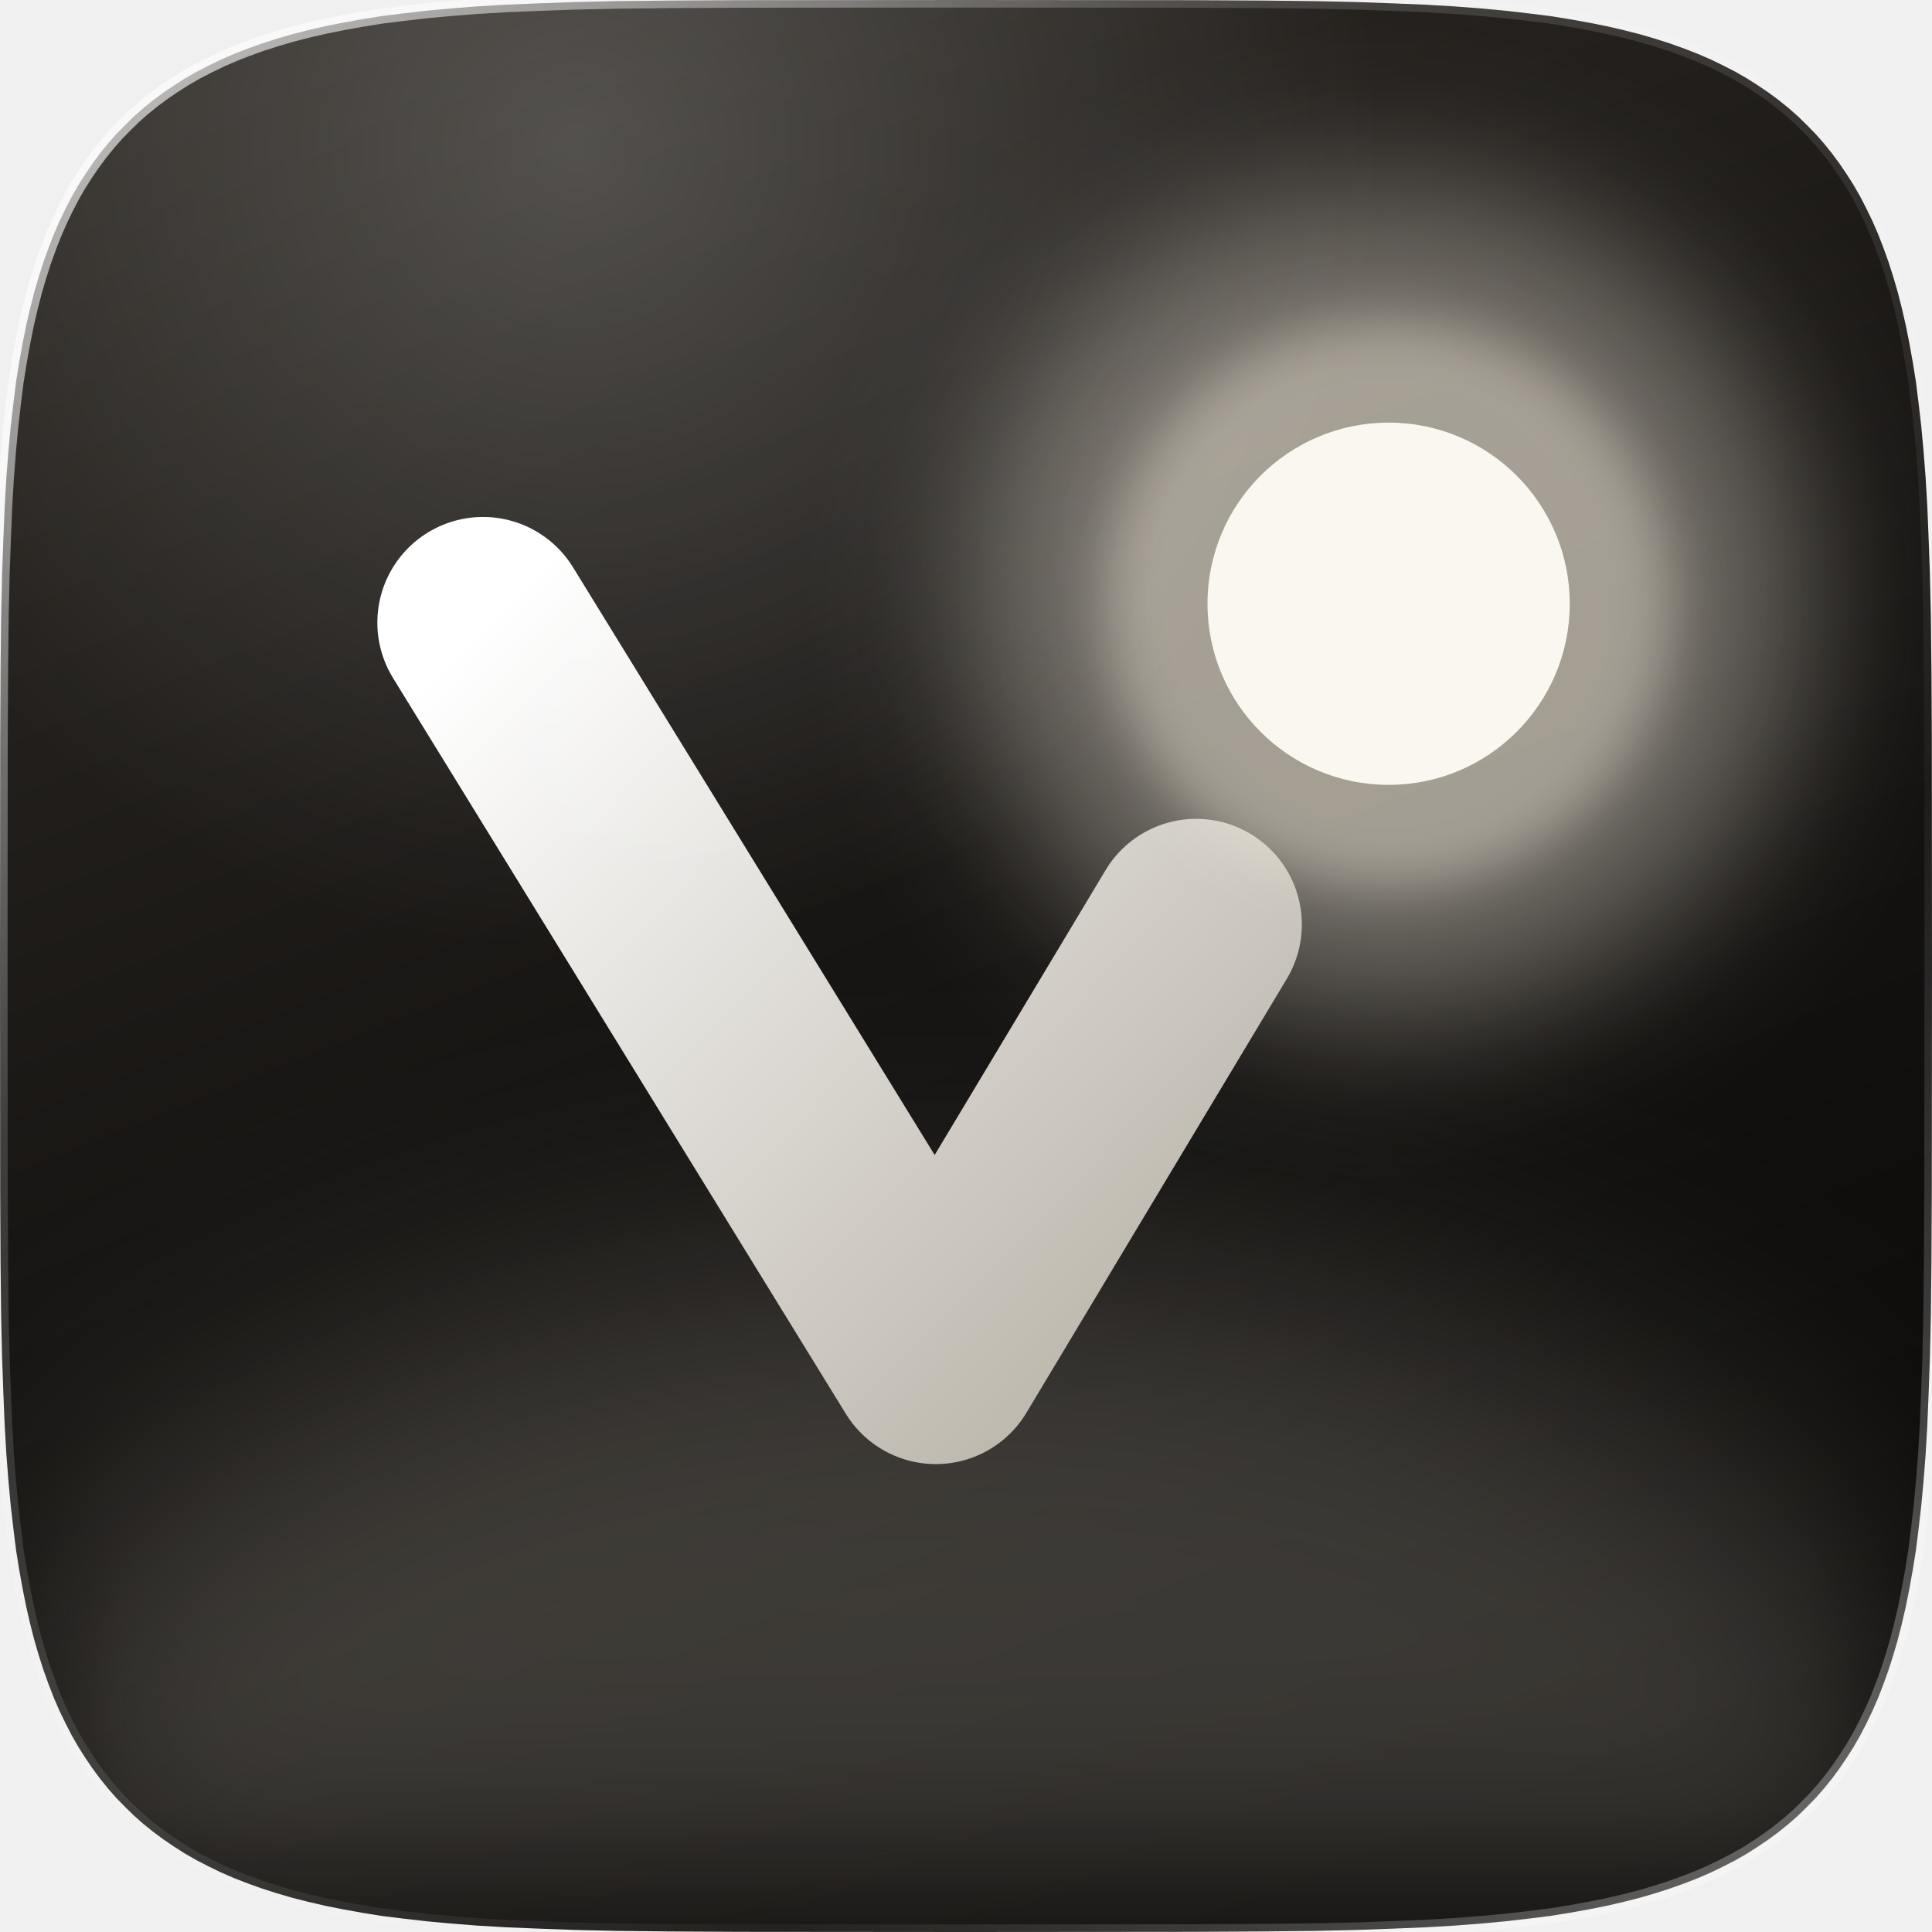
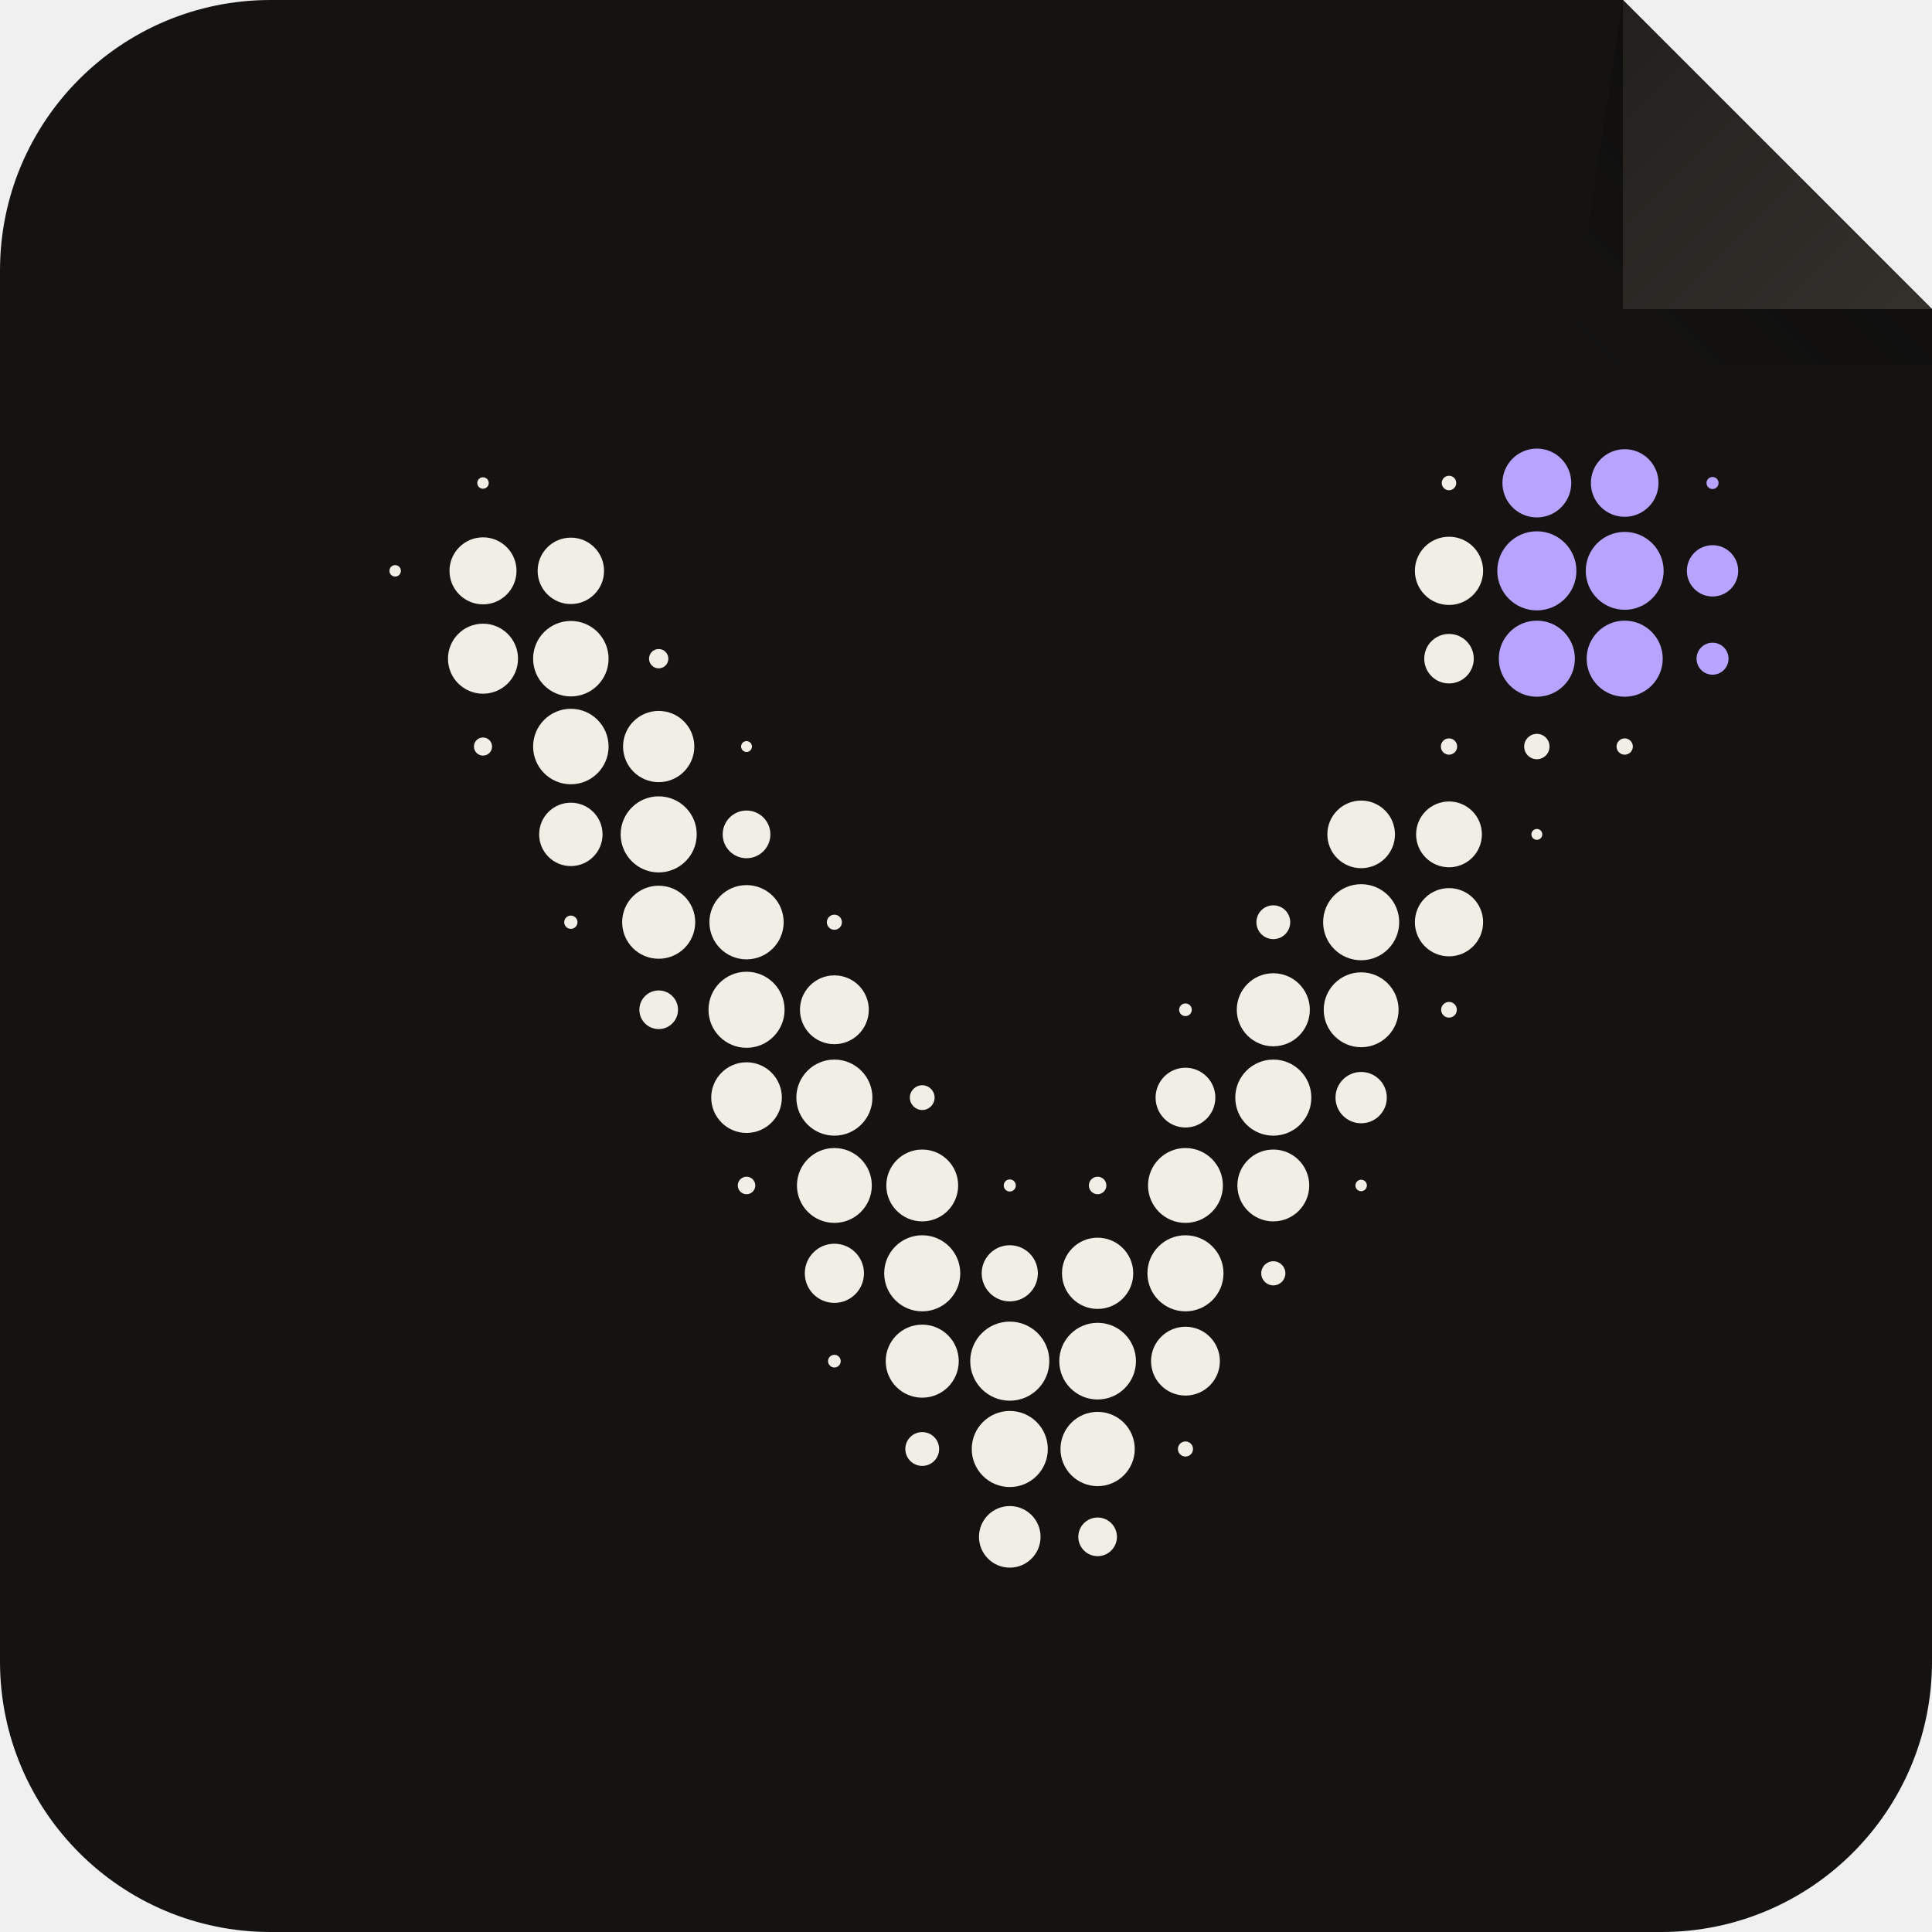
- <svg xmlns="http://www.w3.org/2000/svg" width="1024" height="1024" viewBox="0 0 1024 1024">
+ <svg xmlns="http://www.w3.org/2000/svg" width="64" height="64" viewBox="0 0 64 64">
  <defs>
-     <clipPath id="sq">
-       <path d="M1024.0 512.0 L1023.9 631.2 L1023.7 669.3 L1023.4 697.0 L1022.9 719.5 L1022.2 738.8 L1021.5 755.8 L1020.6 771.1 L1019.5 785.2 L1018.3 798.1 L1016.9 810.2 L1015.5 821.5 L1013.8 832.1 L1012.0 842.1 L1010.1 851.6 L1008.0 860.7 L1005.8 869.3 L1003.4 877.5 L1000.9 885.3 L998.2 892.8 L995.4 900.0 L992.4 906.9 L989.2 913.5 L985.9 919.9 L982.4 926.0 L978.7 931.8 L974.9 937.4 L970.9 942.8 L966.7 948.0 L962.3 953.0 L957.7 957.7 L953.0 962.3 L948.0 966.7 L942.8 970.9 L937.4 974.9 L931.8 978.7 L926.0 982.4 L919.9 985.9 L913.5 989.2 L906.9 992.4 L900.0 995.4 L892.8 998.2 L885.3 1000.9 L877.5 1003.4 L869.3 1005.8 L860.7 1008.0 L851.6 1010.1 L842.1 1012.0 L832.1 1013.8 L821.5 1015.5 L810.2 1016.9 L798.1 1018.3 L785.2 1019.5 L771.1 1020.6 L755.8 1021.5 L738.8 1022.2 L719.5 1022.9 L697.0 1023.4 L669.3 1023.7 L631.2 1023.9 L512.0 1024.0 L392.8 1023.9 L354.7 1023.7 L327.0 1023.4 L304.5 1022.9 L285.2 1022.2 L268.2 1021.5 L252.9 1020.6 L238.8 1019.5 L225.9 1018.3 L213.8 1016.9 L202.5 1015.5 L191.9 1013.8 L181.9 1012.0 L172.4 1010.1 L163.3 1008.0 L154.7 1005.8 L146.5 1003.4 L138.7 1000.9 L131.2 998.2 L124.0 995.4 L117.1 992.4 L110.5 989.2 L104.1 985.9 L98.0 982.4 L92.2 978.7 L86.6 974.9 L81.2 970.9 L76.0 966.7 L71.0 962.3 L66.3 957.7 L61.7 953.0 L57.3 948.0 L53.1 942.8 L49.1 937.4 L45.3 931.8 L41.6 926.0 L38.1 919.9 L34.8 913.5 L31.6 906.9 L28.6 900.0 L25.8 892.8 L23.1 885.3 L20.6 877.5 L18.2 869.3 L16.0 860.7 L13.9 851.6 L12.0 842.1 L10.2 832.1 L8.5 821.5 L7.1 810.2 L5.7 798.1 L4.5 785.2 L3.4 771.1 L2.5 755.8 L1.8 738.8 L1.1 719.5 L0.6 697.0 L0.3 669.3 L0.1 631.2 L0.0 512.0 L0.1 392.8 L0.3 354.7 L0.6 327.0 L1.1 304.5 L1.8 285.2 L2.5 268.2 L3.4 252.9 L4.5 238.8 L5.7 225.9 L7.1 213.8 L8.5 202.5 L10.2 191.9 L12.0 181.9 L13.9 172.4 L16.0 163.3 L18.2 154.7 L20.6 146.5 L23.1 138.7 L25.8 131.2 L28.6 124.0 L31.6 117.1 L34.8 110.5 L38.1 104.1 L41.6 98.0 L45.3 92.2 L49.1 86.6 L53.1 81.2 L57.3 76.0 L61.7 71.0 L66.3 66.3 L71.0 61.7 L76.0 57.3 L81.2 53.1 L86.6 49.1 L92.2 45.3 L98.0 41.6 L104.1 38.1 L110.5 34.8 L117.1 31.6 L124.0 28.6 L131.2 25.8 L138.7 23.1 L146.5 20.6 L154.7 18.2 L163.3 16.0 L172.4 13.9 L181.9 12.0 L191.9 10.2 L202.5 8.5 L213.8 7.1 L225.9 5.7 L238.8 4.5 L252.9 3.4 L268.2 2.5 L285.2 1.8 L304.5 1.1 L327.0 0.6 L354.7 0.3 L392.8 0.1 L512.0 0.0 L631.2 0.1 L669.3 0.3 L697.0 0.6 L719.5 1.1 L738.8 1.8 L755.8 2.5 L771.1 3.4 L785.2 4.5 L798.1 5.7 L810.2 7.1 L821.5 8.5 L832.1 10.2 L842.1 12.0 L851.6 13.9 L860.7 16.0 L869.3 18.2 L877.5 20.6 L885.3 23.1 L892.8 25.8 L900.0 28.6 L906.9 31.6 L913.5 34.8 L919.9 38.1 L926.0 41.6 L931.8 45.3 L937.4 49.1 L942.8 53.1 L948.0 57.3 L953.0 61.7 L957.7 66.3 L962.3 71.0 L966.7 76.0 L970.9 81.2 L974.9 86.6 L978.7 92.2 L982.4 98.0 L985.9 104.1 L989.2 110.5 L992.4 117.1 L995.4 124.0 L998.2 131.2 L1000.9 138.7 L1003.4 146.5 L1005.8 154.7 L1008.0 163.3 L1010.1 172.4 L1012.0 181.9 L1013.8 191.9 L1015.5 202.5 L1016.9 213.8 L1018.3 225.9 L1019.5 238.8 L1020.6 252.9 L1021.5 268.2 L1022.2 285.2 L1022.9 304.5 L1023.4 327.0 L1023.7 354.7 L1023.9 392.8 Z" />
+     <clipPath id="card">
+       <path d="M8.96 0H53.76L64 10.24V55.04C64 59.99 59.99 64 55.04 64H8.96C4.01 64 0 59.99 0 55.04V8.96C0 4.01 4.01 0 8.96 0Z" />
    </clipPath>
-     <linearGradient id="tile" x1=".25" y1="0" x2=".65" y2="1">
-       <stop offset="0" stop-color="#2C2824" />
-       <stop offset=".5" stop-color="#171513" />
-       <stop offset="1" stop-color="#0A0908" />
+     <linearGradient id="flap" x1="1" y1="1" x2="0" y2="0">
+       <stop offset="0" stop-color="#34302C" />
+       <stop offset="1" stop-color="#22201D" />
    </linearGradient>
-     <radialGradient id="sheen" cx=".3" cy=".08" r=".75">
-       <stop offset="0" stop-color="#fff" stop-opacity=".2" />
-       <stop offset=".55" stop-color="#fff" stop-opacity="0" />
-     </radialGradient>
-     <linearGradient id="rim" x1="0" y1="0" x2="1" y2="1">
-       <stop offset="0" stop-color="#fff" stop-opacity=".95" />
-       <stop offset=".3" stop-color="#fff" stop-opacity=".2" />
-       <stop offset=".7" stop-color="#fff" stop-opacity=".05" />
-       <stop offset="1" stop-color="#fff" stop-opacity=".45" />
+     <linearGradient id="shade" x1="0" y1="1" x2="1" y2="0">
+       <stop offset="0" stop-color="#000" stop-opacity="0" />
+       <stop offset="1" stop-color="#000" stop-opacity=".55" />
    </linearGradient>
-     <linearGradient id="gfill" x1="0" y1="0" x2=".7" y2="1">
-       <stop offset="0" stop-color="#fff" stop-opacity=".28" />
-       <stop offset=".5" stop-color="#fff" stop-opacity=".07" />
-       <stop offset="1" stop-color="#fff" stop-opacity=".15" />
-     </linearGradient>
-     <linearGradient id="gdark" x1="0" y1="0" x2=".7" y2="1">
-       <stop offset="0" stop-color="#fff" stop-opacity=".16" />
-       <stop offset=".45" stop-color="#0a0908" stop-opacity=".55" />
-       <stop offset="1" stop-color="#0a0908" stop-opacity=".78" />
-     </linearGradient>
-     <linearGradient id="gside" x1="0" y1="0" x2="1" y2="0">
-       <stop offset="0" stop-color="#0a0908" stop-opacity=".75" />
-       <stop offset="1" stop-color="#fff" stop-opacity=".06" />
-     </linearGradient>
-     <linearGradient id="flare" x1="0" y1="0" x2="1" y2="0">
-       <stop offset="0" stop-color="#fff" stop-opacity="0" />
-       <stop offset=".5" stop-color="#fff" stop-opacity=".95" />
-       <stop offset="1" stop-color="#fff" stop-opacity="0" />
-     </linearGradient>
-     <radialGradient id="sph" cx=".34" cy=".28" r=".85">
-       <stop offset="0" stop-color="#fff" stop-opacity=".62" />
-       <stop offset=".4" stop-color="#fff" stop-opacity=".14" />
-       <stop offset="1" stop-color="#fff" stop-opacity=".06" />
-     </radialGradient>
-     <filter id="grain" x="0" y="0" width="100%" height="100%">
-       <feTurbulence type="fractalNoise" baseFrequency=".9" numOctaves="2" seed="7" />
-       <feColorMatrix values="0 0 0 0 1  0 0 0 0 1  0 0 0 0 1  1.1 0 0 0 -.42" />
-     </filter>
-     <radialGradient id="g_lumen">
-       <stop offset="0" stop-color="#FFDFA8" stop-opacity=".95" />
-       <stop offset=".35" stop-color="#FFDFA8" stop-opacity=".38" />
-       <stop offset="1" stop-color="#FFDFA8" stop-opacity="0" />
-     </radialGradient>
-     <radialGradient id="o_lumen" cx=".38" cy=".32" r=".8">
-       <stop offset="0" stop-color="#fff" />
-       <stop offset=".35" stop-color="#FFDFA8" />
-       <stop offset="1" stop-color="#FFDFA8" stop-opacity=".55" />
-     </radialGradient>
-     <radialGradient id="g_drive">
-       <stop offset="0" stop-color="#BFDCF0" stop-opacity=".95" />
-       <stop offset=".35" stop-color="#BFDCF0" stop-opacity=".38" />
-       <stop offset="1" stop-color="#BFDCF0" stop-opacity="0" />
-     </radialGradient>
-     <radialGradient id="o_drive" cx=".38" cy=".32" r=".8">
-       <stop offset="0" stop-color="#fff" />
-       <stop offset=".35" stop-color="#BFDCF0" />
-       <stop offset="1" stop-color="#BFDCF0" stop-opacity=".55" />
-     </radialGradient>
-     <radialGradient id="g_vault">
-       <stop offset="0" stop-color="#F3A25E" stop-opacity=".95" />
-       <stop offset=".35" stop-color="#F3A25E" stop-opacity=".38" />
-       <stop offset="1" stop-color="#F3A25E" stop-opacity="0" />
-     </radialGradient>
-     <radialGradient id="o_vault" cx=".38" cy=".32" r=".8">
-       <stop offset="0" stop-color="#fff" />
-       <stop offset=".35" stop-color="#F3A25E" />
-       <stop offset="1" stop-color="#F3A25E" stop-opacity=".55" />
-     </radialGradient>
-     <radialGradient id="g_memory">
-       <stop offset="0" stop-color="#F4C4B4" stop-opacity=".95" />
-       <stop offset=".35" stop-color="#F4C4B4" stop-opacity=".38" />
-       <stop offset="1" stop-color="#F4C4B4" stop-opacity="0" />
-     </radialGradient>
-     <radialGradient id="o_memory" cx=".38" cy=".32" r=".8">
-       <stop offset="0" stop-color="#fff" />
-       <stop offset=".35" stop-color="#F4C4B4" />
-       <stop offset="1" stop-color="#F4C4B4" stop-opacity=".55" />
-     </radialGradient>
-     <radialGradient id="g_chrome">
-       <stop offset="0" stop-color="#EDE8DC" stop-opacity=".95" />
-       <stop offset=".35" stop-color="#EDE8DC" stop-opacity=".38" />
-       <stop offset="1" stop-color="#EDE8DC" stop-opacity="0" />
-     </radialGradient>
-     <radialGradient id="o_chrome" cx=".38" cy=".32" r=".8">
-       <stop offset="0" stop-color="#fff" />
-       <stop offset=".35" stop-color="#EDE8DC" />
-       <stop offset="1" stop-color="#EDE8DC" stop-opacity=".55" />
-     </radialGradient>
-     <radialGradient id="g_vyre">
-       <stop offset="0" stop-color="#F3EBDD" stop-opacity=".95" />
-       <stop offset=".35" stop-color="#F3EBDD" stop-opacity=".38" />
-       <stop offset="1" stop-color="#F3EBDD" stop-opacity="0" />
-     </radialGradient>
-     <radialGradient id="o_vyre" cx=".38" cy=".32" r=".8">
-       <stop offset="0" stop-color="#fff" />
-       <stop offset=".35" stop-color="#F3EBDD" />
-       <stop offset="1" stop-color="#F3EBDD" stop-opacity=".55" />
-     </radialGradient>
-     <filter id="b2" filterUnits="userSpaceOnUse" x="-300" y="-300" width="1624" height="1624">
-       <feGaussianBlur stdDeviation="2" />
-     </filter>
-     <filter id="b4" filterUnits="userSpaceOnUse" x="-300" y="-300" width="1624" height="1624">
-       <feGaussianBlur stdDeviation="4" />
-     </filter>
-     <filter id="b8" filterUnits="userSpaceOnUse" x="-300" y="-300" width="1624" height="1624">
-       <feGaussianBlur stdDeviation="8" />
-     </filter>
-     <filter id="b14" filterUnits="userSpaceOnUse" x="-300" y="-300" width="1624" height="1624">
-       <feGaussianBlur stdDeviation="14" />
-     </filter>
-     <filter id="b24" filterUnits="userSpaceOnUse" x="-300" y="-300" width="1624" height="1624">
-       <feGaussianBlur stdDeviation="24" />
-     </filter>
-     <filter id="b40" filterUnits="userSpaceOnUse" x="-300" y="-300" width="1624" height="1624">
-       <feGaussianBlur stdDeviation="40" />
-     </filter>
-     <filter id="b70" filterUnits="userSpaceOnUse" x="-300" y="-300" width="1624" height="1624">
-       <feGaussianBlur stdDeviation="70" />
-     </filter>
-     <filter id="ms" filterUnits="userSpaceOnUse" x="-100" y="-100" width="1224" height="1224">
-       <feDropShadow dx="0" dy="16" stdDeviation="16" flood-color="#000" flood-opacity=".5" />
-     </filter>
  </defs>
-   <g clip-path="url(#sq)">
-     <rect width="1024" height="1024" fill="url(#tile)" />
-     <ellipse cx="512" cy="1010" rx="560" ry="340" fill="#F3EBDD" opacity=".2" filter="url(#b70)" />
-     <defs>
-       <linearGradient id="vg" x1="0" y1="0" x2="1" y2="1">
-         <stop offset="0" stop-color="#FFFFFF" />
-         <stop offset="1" stop-color="#B9B3A8" />
-       </linearGradient>
-     </defs>
-     <circle cx="736" cy="320" r="220" fill="#F3EBDD" opacity=".4" filter="url(#b40)" />
-     <path d="M256 330 L496 720 L634 490" fill="none" stroke="url(#vg)" stroke-width="112" stroke-linecap="round" stroke-linejoin="round" />
-     <circle cx="736" cy="320" r="96" fill="#fff" />
-     <circle cx="736" cy="320" r="150" fill="#F3EBDD" opacity=".4" filter="url(#b14)" />
-     <rect width="1024" height="1024" fill="url(#sheen)" />
+   <g clip-path="url(#card)">
+     <rect width="64" height="64" fill="#141312" />
+     <circle cx="16" cy="16" r="0.19" fill="#F1EEE6" />
+     <circle cx="48" cy="16" r="0.24" fill="#F1EEE6" />
+     <circle cx="50.91" cy="16" r="1.14" fill="#B8A4FF" />
+     <circle cx="53.82" cy="16" r="1.12" fill="#B8A4FF" />
+     <circle cx="56.73" cy="16" r="0.2" fill="#B8A4FF" />
+     <circle cx="13.09" cy="18.91" r="0.19" fill="#F1EEE6" />
+     <circle cx="16" cy="18.91" r="1.11" fill="#F1EEE6" />
+     <circle cx="18.91" cy="18.91" r="1.1" fill="#F1EEE6" />
+     <circle cx="48" cy="18.91" r="1.13" fill="#F1EEE6" />
+     <circle cx="50.91" cy="18.91" r="1.31" fill="#B8A4FF" />
+     <circle cx="53.82" cy="18.91" r="1.29" fill="#B8A4FF" />
+     <circle cx="56.73" cy="18.91" r="0.85" fill="#B8A4FF" />
+     <circle cx="16" cy="21.82" r="1.16" fill="#F1EEE6" />
+     <circle cx="18.91" cy="21.82" r="1.25" fill="#F1EEE6" />
+     <circle cx="21.82" cy="21.82" r="0.32" fill="#F1EEE6" />
+     <circle cx="48" cy="21.82" r="0.82" fill="#F1EEE6" />
+     <circle cx="50.91" cy="21.82" r="1.26" fill="#B8A4FF" />
+     <circle cx="53.82" cy="21.82" r="1.26" fill="#B8A4FF" />
+     <circle cx="56.73" cy="21.82" r="0.53" fill="#B8A4FF" />
+     <circle cx="16" cy="24.73" r="0.3" fill="#F1EEE6" />
+     <circle cx="18.91" cy="24.73" r="1.25" fill="#F1EEE6" />
+     <circle cx="21.82" cy="24.73" r="1.18" fill="#F1EEE6" />
+     <circle cx="24.73" cy="24.73" r="0.18" fill="#F1EEE6" />
+     <circle cx="48" cy="24.73" r="0.27" fill="#F1EEE6" />
+     <circle cx="50.91" cy="24.73" r="0.42" fill="#F1EEE6" />
+     <circle cx="53.82" cy="24.73" r="0.27" fill="#F1EEE6" />
+     <circle cx="18.91" cy="27.64" r="1.05" fill="#F1EEE6" />
+     <circle cx="21.82" cy="27.64" r="1.26" fill="#F1EEE6" />
+     <circle cx="24.73" cy="27.64" r="0.79" fill="#F1EEE6" />
+     <circle cx="45.09" cy="27.64" r="1.12" fill="#F1EEE6" />
+     <circle cx="48" cy="27.64" r="1.09" fill="#F1EEE6" />
+     <circle cx="50.91" cy="27.64" r="0.18" fill="#F1EEE6" />
+     <circle cx="18.91" cy="30.55" r="0.22" fill="#F1EEE6" />
+     <circle cx="21.82" cy="30.55" r="1.21" fill="#F1EEE6" />
+     <circle cx="24.73" cy="30.55" r="1.23" fill="#F1EEE6" />
+     <circle cx="27.64" cy="30.55" r="0.25" fill="#F1EEE6" />
+     <circle cx="42.18" cy="30.55" r="0.56" fill="#F1EEE6" />
+     <circle cx="45.09" cy="30.55" r="1.26" fill="#F1EEE6" />
+     <circle cx="48" cy="30.55" r="1.13" fill="#F1EEE6" />
+     <circle cx="21.82" cy="33.45" r="0.64" fill="#F1EEE6" />
+     <circle cx="24.73" cy="33.45" r="1.26" fill="#F1EEE6" />
+     <circle cx="27.64" cy="33.45" r="1.14" fill="#F1EEE6" />
+     <circle cx="39.27" cy="33.45" r="0.21" fill="#F1EEE6" />
+     <circle cx="42.18" cy="33.45" r="1.21" fill="#F1EEE6" />
+     <circle cx="45.09" cy="33.45" r="1.24" fill="#F1EEE6" />
+     <circle cx="48" cy="33.45" r="0.26" fill="#F1EEE6" />
+     <circle cx="24.73" cy="36.36" r="1.17" fill="#F1EEE6" />
+     <circle cx="27.64" cy="36.36" r="1.26" fill="#F1EEE6" />
+     <circle cx="30.55" cy="36.36" r="0.41" fill="#F1EEE6" />
+     <circle cx="39.27" cy="36.36" r="0.99" fill="#F1EEE6" />
+     <circle cx="42.18" cy="36.36" r="1.26" fill="#F1EEE6" />
+     <circle cx="45.09" cy="36.36" r="0.85" fill="#F1EEE6" />
+     <circle cx="24.73" cy="39.27" r="0.29" fill="#F1EEE6" />
+     <circle cx="27.64" cy="39.27" r="1.24" fill="#F1EEE6" />
+     <circle cx="30.55" cy="39.27" r="1.19" fill="#F1EEE6" />
+     <circle cx="33.45" cy="39.27" r="0.2" fill="#F1EEE6" />
+     <circle cx="36.36" cy="39.27" r="0.29" fill="#F1EEE6" />
+     <circle cx="39.27" cy="39.27" r="1.24" fill="#F1EEE6" />
+     <circle cx="42.18" cy="39.27" r="1.19" fill="#F1EEE6" />
+     <circle cx="45.09" cy="39.27" r="0.19" fill="#F1EEE6" />
+     <circle cx="27.64" cy="42.18" r="0.98" fill="#F1EEE6" />
+     <circle cx="30.55" cy="42.18" r="1.26" fill="#F1EEE6" />
+     <circle cx="33.45" cy="42.18" r="0.93" fill="#F1EEE6" />
+     <circle cx="36.36" cy="42.18" r="1.18" fill="#F1EEE6" />
+     <circle cx="39.27" cy="42.18" r="1.26" fill="#F1EEE6" />
+     <circle cx="42.18" cy="42.18" r="0.4" fill="#F1EEE6" />
+     <circle cx="27.64" cy="45.09" r="0.21" fill="#F1EEE6" />
+     <circle cx="30.55" cy="45.09" r="1.21" fill="#F1EEE6" />
+     <circle cx="33.45" cy="45.09" r="1.31" fill="#F1EEE6" />
+     <circle cx="36.36" cy="45.09" r="1.27" fill="#F1EEE6" />
+     <circle cx="39.27" cy="45.09" r="1.14" fill="#F1EEE6" />
+     <circle cx="30.55" cy="48" r="0.56" fill="#F1EEE6" />
+     <circle cx="33.45" cy="48" r="1.26" fill="#F1EEE6" />
+     <circle cx="36.36" cy="48" r="1.23" fill="#F1EEE6" />
+     <circle cx="39.27" cy="48" r="0.25" fill="#F1EEE6" />
+     <circle cx="33.45" cy="50.91" r="1.02" fill="#F1EEE6" />
+     <circle cx="36.36" cy="50.91" r="0.64" fill="#F1EEE6" />
  </g>
-   <path d="M1024.0 512.0 L1023.9 631.2 L1023.7 669.3 L1023.4 697.0 L1022.9 719.5 L1022.2 738.8 L1021.5 755.8 L1020.6 771.1 L1019.5 785.2 L1018.3 798.1 L1016.9 810.2 L1015.5 821.5 L1013.8 832.1 L1012.0 842.1 L1010.1 851.6 L1008.0 860.7 L1005.8 869.3 L1003.4 877.5 L1000.9 885.3 L998.2 892.8 L995.4 900.0 L992.4 906.9 L989.2 913.5 L985.9 919.9 L982.4 926.0 L978.7 931.8 L974.9 937.4 L970.9 942.8 L966.7 948.0 L962.3 953.0 L957.7 957.7 L953.0 962.3 L948.0 966.7 L942.8 970.9 L937.4 974.9 L931.8 978.7 L926.0 982.4 L919.9 985.9 L913.5 989.2 L906.9 992.4 L900.0 995.4 L892.8 998.2 L885.3 1000.9 L877.5 1003.4 L869.3 1005.8 L860.7 1008.0 L851.6 1010.1 L842.1 1012.0 L832.1 1013.8 L821.5 1015.5 L810.2 1016.9 L798.1 1018.3 L785.2 1019.5 L771.1 1020.6 L755.8 1021.5 L738.8 1022.2 L719.5 1022.9 L697.0 1023.4 L669.3 1023.7 L631.2 1023.9 L512.0 1024.0 L392.8 1023.9 L354.7 1023.7 L327.0 1023.4 L304.5 1022.9 L285.2 1022.2 L268.2 1021.5 L252.9 1020.6 L238.8 1019.5 L225.9 1018.3 L213.8 1016.9 L202.5 1015.5 L191.9 1013.8 L181.9 1012.0 L172.4 1010.1 L163.3 1008.0 L154.7 1005.8 L146.5 1003.4 L138.7 1000.9 L131.2 998.2 L124.0 995.4 L117.1 992.4 L110.5 989.2 L104.1 985.9 L98.0 982.4 L92.2 978.7 L86.6 974.9 L81.2 970.9 L76.0 966.7 L71.0 962.3 L66.3 957.7 L61.7 953.0 L57.3 948.0 L53.1 942.8 L49.1 937.4 L45.3 931.8 L41.6 926.0 L38.1 919.9 L34.8 913.5 L31.6 906.9 L28.6 900.0 L25.8 892.8 L23.1 885.3 L20.6 877.5 L18.2 869.3 L16.0 860.7 L13.9 851.6 L12.0 842.1 L10.2 832.1 L8.5 821.5 L7.1 810.2 L5.7 798.1 L4.5 785.2 L3.4 771.1 L2.5 755.8 L1.8 738.8 L1.1 719.5 L0.6 697.0 L0.3 669.3 L0.1 631.2 L0.0 512.0 L0.1 392.8 L0.3 354.7 L0.6 327.0 L1.1 304.5 L1.8 285.2 L2.5 268.2 L3.4 252.9 L4.5 238.8 L5.7 225.9 L7.1 213.8 L8.5 202.5 L10.2 191.9 L12.0 181.9 L13.9 172.4 L16.0 163.3 L18.2 154.7 L20.6 146.5 L23.1 138.7 L25.8 131.2 L28.6 124.0 L31.6 117.1 L34.8 110.5 L38.1 104.1 L41.6 98.0 L45.3 92.2 L49.1 86.6 L53.1 81.2 L57.3 76.0 L61.7 71.0 L66.3 66.3 L71.0 61.7 L76.0 57.3 L81.2 53.1 L86.6 49.1 L92.2 45.3 L98.0 41.6 L104.1 38.1 L110.5 34.8 L117.1 31.6 L124.0 28.6 L131.2 25.8 L138.7 23.1 L146.5 20.6 L154.7 18.2 L163.3 16.0 L172.4 13.9 L181.9 12.0 L191.9 10.2 L202.5 8.5 L213.8 7.1 L225.9 5.7 L238.8 4.5 L252.9 3.4 L268.2 2.5 L285.2 1.8 L304.5 1.1 L327.0 0.6 L354.7 0.3 L392.8 0.1 L512.0 0.0 L631.2 0.1 L669.3 0.3 L697.0 0.6 L719.5 1.1 L738.8 1.8 L755.8 2.5 L771.1 3.4 L785.2 4.5 L798.1 5.7 L810.2 7.1 L821.5 8.5 L832.1 10.2 L842.1 12.0 L851.6 13.9 L860.7 16.0 L869.3 18.2 L877.5 20.6 L885.3 23.1 L892.8 25.8 L900.0 28.6 L906.9 31.6 L913.5 34.8 L919.9 38.1 L926.0 41.6 L931.8 45.3 L937.4 49.1 L942.8 53.1 L948.0 57.3 L953.0 61.7 L957.7 66.3 L962.3 71.0 L966.7 76.0 L970.9 81.2 L974.9 86.6 L978.7 92.2 L982.4 98.0 L985.9 104.1 L989.2 110.5 L992.4 117.1 L995.4 124.0 L998.2 131.2 L1000.9 138.7 L1003.4 146.5 L1005.8 154.7 L1008.0 163.3 L1010.1 172.4 L1012.0 181.9 L1013.8 191.9 L1015.5 202.5 L1016.9 213.8 L1018.3 225.9 L1019.5 238.8 L1020.6 252.9 L1021.5 268.2 L1022.2 285.2 L1022.9 304.5 L1023.4 327.0 L1023.7 354.7 L1023.9 392.8 Z" fill="none" stroke="url(#rim)" stroke-width="8" opacity=".8" />
+   <path d="M53.76 0L51.92 12.08L64 12.08L64 10.24Z" fill="url(#shade)" opacity=".7" />
+   <path d="M53.76 0L53.76 10.24L64 10.24Z" fill="url(#flap)" />
</svg>
